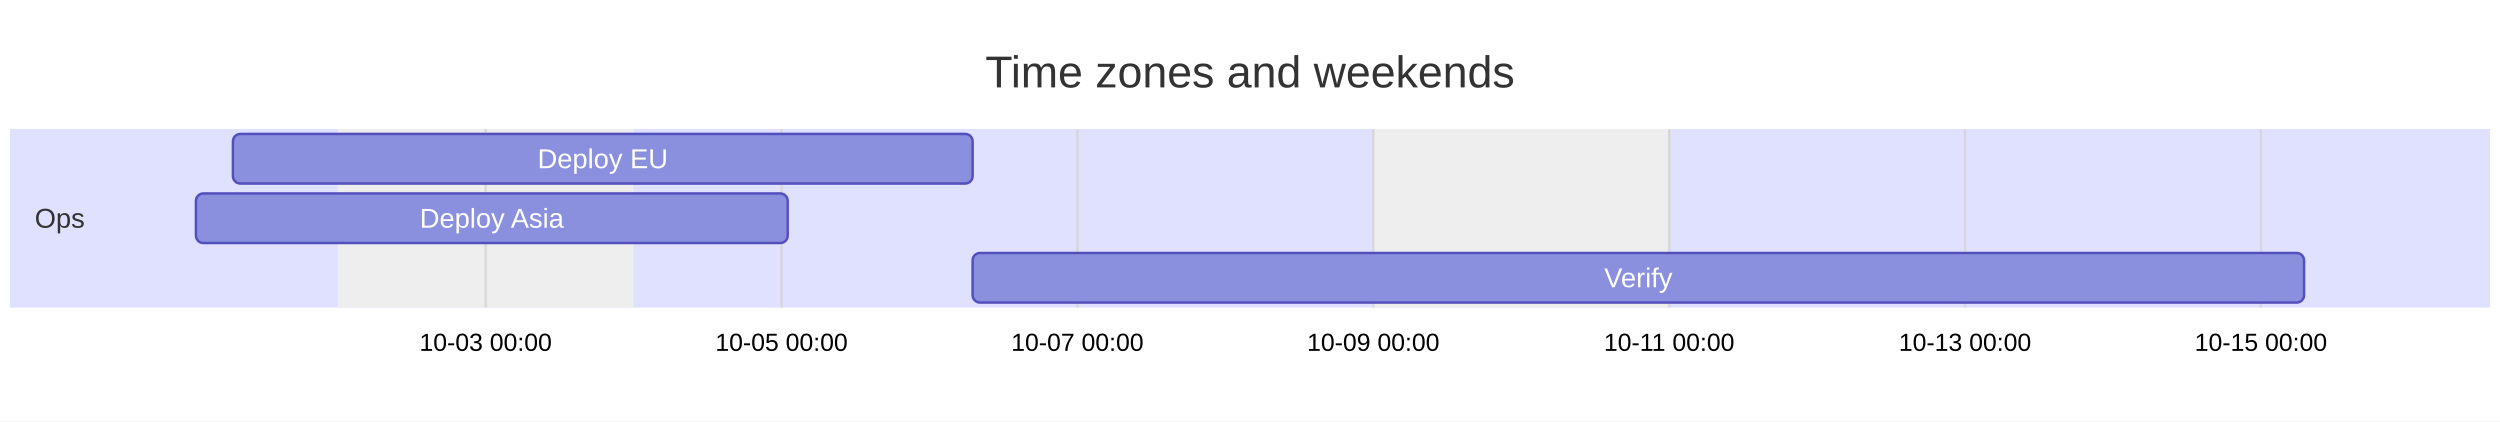
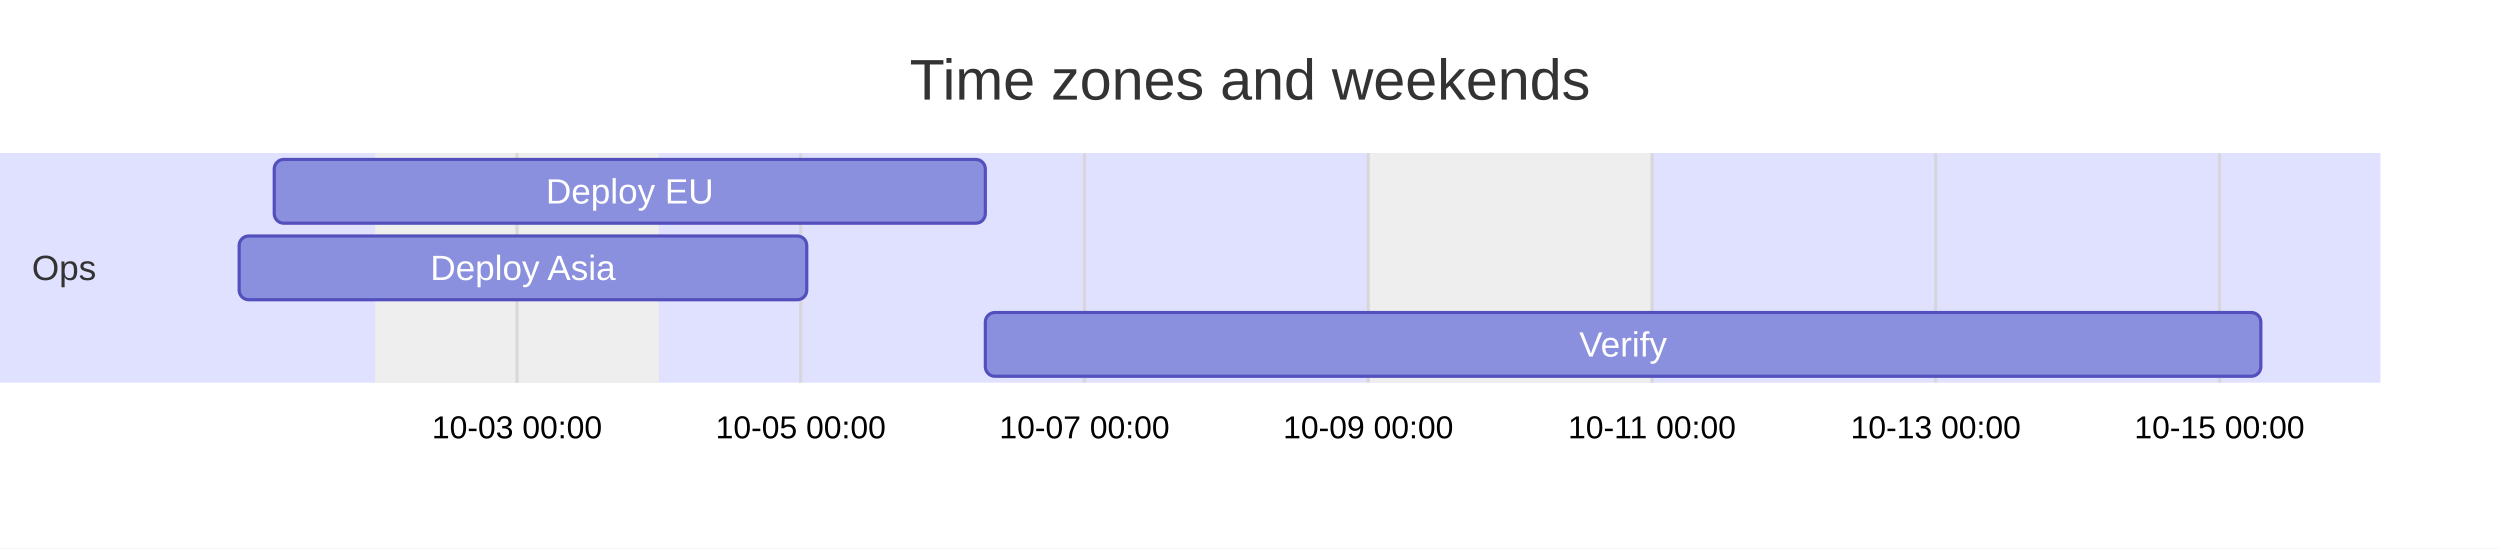
- <svg xmlns="http://www.w3.org/2000/svg" id="mermaid" class="gantt" width="1008" height="170" viewBox="-4 -4 1008 170" role="graphics-document document" aria-roledescription="gantt">
+ <svg xmlns="http://www.w3.org/2000/svg" id="mermaid" class="gantt" width="784" height="172" viewBox="0 0 784 172" role="graphics-document document" aria-roledescription="gantt">
  <style>#mermaid{font-family:"trebuchet ms",verdana,arial,sans-serif;font-size:16px;fill:#333;}#mermaid .sec0,#mermaid .sec2{fill:#6666ff;opacity:0.2;}#mermaid .sec1,#mermaid .sec3{fill:#fff400;opacity:0.2;}#mermaid .stitle{font-size:11px;fill:#333;}#mermaid .grid{stroke:lightgrey;opacity:.8;stroke-width:1px;}#mermaid .tick{font-size:10px;fill:#000;}#mermaid .exr{fill:#eee;stroke:none;}#mermaid .task{fill:#8a90dd;stroke:#534fbc;}#mermaid .done{fill:#d3d3d3;stroke:grey;}#mermaid .active{fill:#bfc7ff;stroke:#534fbc;}#mermaid .crit{fill:#ff8888;stroke:#ff0000;}#mermaid .crit.done{fill:#d3d3d3;stroke:#ff0000;}#mermaid .crit.active{fill:#ff8888;stroke:#ff0000;}#mermaid .tin{fill:#fff;font-size:11px;}#mermaid .tout{fill:#000;font-size:11px;}#mermaid .done+.tin,#mermaid .tin.dk{fill:#000;}#mermaid .today{stroke:red;stroke-width:2px;fill:none;}#mermaid .vert{stroke:navy;stroke-width:4px;}#mermaid .vtx{fill:navy;font-size:11px;}#mermaid .today{stroke:red;stroke-width:2px;}#mermaid .ttl{font-size:18px;}</style>
-   <rect x="-4" y="-4" width="1008" height="170" fill="white" />
-   <rect class="sec0" x="0" y="48" width="1000" height="72" />
+   <rect x="0" y="0" width="784" height="172" fill="white" />
+   <rect class="sec0" x="0" y="48" width="746.5" height="72" />
  <text class="stitle" x="10" y="84" text-anchor="start" dominant-baseline="central">Ops</text>
-   <rect class="exr" x="132.16" y="48" width="119.3" height="72" />
-   <rect class="exr" x="549.71" y="48" width="119.3" height="72" />
-   <line class="grid" x1="191.81" y1="48" x2="191.81" y2="120" />
-   <text class="tick" x="191.81" y="134" text-anchor="middle" dominant-baseline="central">10-03 00:00</text>
-   <line class="grid" x1="311.11" y1="48" x2="311.11" y2="120" />
-   <text class="tick" x="311.11" y="134" text-anchor="middle" dominant-baseline="central">10-05 00:00</text>
-   <line class="grid" x1="430.41" y1="48" x2="430.41" y2="120" />
-   <text class="tick" x="430.41" y="134" text-anchor="middle" dominant-baseline="central">10-07 00:00</text>
-   <line class="grid" x1="549.71" y1="48" x2="549.71" y2="120" />
-   <text class="tick" x="549.71" y="134" text-anchor="middle" dominant-baseline="central">10-09 00:00</text>
-   <line class="grid" x1="669.01" y1="48" x2="669.01" y2="120" />
-   <text class="tick" x="669.01" y="134" text-anchor="middle" dominant-baseline="central">10-11 00:00</text>
-   <line class="grid" x1="788.3" y1="48" x2="788.3" y2="120" />
-   <text class="tick" x="788.3" y="134" text-anchor="middle" dominant-baseline="central">10-13 00:00</text>
-   <line class="grid" x1="907.6" y1="48" x2="907.6" y2="120" />
-   <text class="tick" x="907.6" y="134" text-anchor="middle" dominant-baseline="central">10-15 00:00</text>
-   <rect class="task" x="89.91" y="50" width="298.25" height="20" rx="3" />
-   <text class="tin" x="239.04" y="60" text-anchor="middle" dominant-baseline="central">Deploy EU</text>
-   <rect class="task" x="75" y="74" width="238.6" height="20" rx="3" />
-   <text class="tin" x="194.3" y="84" text-anchor="middle" dominant-baseline="central">Deploy Asia</text>
-   <rect class="task" x="388.16" y="98" width="536.84" height="20" rx="3" />
-   <text class="tin" x="656.58" y="108" text-anchor="middle" dominant-baseline="central">Verify</text>
-   <text class="ttl" x="500" y="25" text-anchor="middle" dominant-baseline="central">Time zones and weekends</text>
+   <rect class="exr" x="117.64" y="48" width="88.98" height="72" />
+   <rect class="exr" x="429.08" y="48" width="88.98" height="72" />
+   <line class="grid" x1="162.13" y1="48" x2="162.13" y2="120" />
+   <text class="tick" x="162.13" y="134" text-anchor="middle" dominant-baseline="central">10-03 00:00</text>
+   <line class="grid" x1="251.11" y1="48" x2="251.11" y2="120" />
+   <text class="tick" x="251.11" y="134" text-anchor="middle" dominant-baseline="central">10-05 00:00</text>
+   <line class="grid" x1="340.09" y1="48" x2="340.09" y2="120" />
+   <text class="tick" x="340.09" y="134" text-anchor="middle" dominant-baseline="central">10-07 00:00</text>
+   <line class="grid" x1="429.08" y1="48" x2="429.08" y2="120" />
+   <text class="tick" x="429.08" y="134" text-anchor="middle" dominant-baseline="central">10-09 00:00</text>
+   <line class="grid" x1="518.06" y1="48" x2="518.06" y2="120" />
+   <text class="tick" x="518.06" y="134" text-anchor="middle" dominant-baseline="central">10-11 00:00</text>
+   <line class="grid" x1="607.04" y1="48" x2="607.04" y2="120" />
+   <text class="tick" x="607.04" y="134" text-anchor="middle" dominant-baseline="central">10-13 00:00</text>
+   <line class="grid" x1="696.02" y1="48" x2="696.02" y2="120" />
+   <text class="tick" x="696.02" y="134" text-anchor="middle" dominant-baseline="central">10-15 00:00</text>
+   <rect class="task" x="86" y="50" width="223" height="20" rx="3" />
+   <text class="tin" x="197.5" y="60" text-anchor="middle" dominant-baseline="central">Deploy EU</text>
+   <rect class="task" x="75" y="74" width="178" height="20" rx="3" />
+   <text class="tin" x="164" y="84" text-anchor="middle" dominant-baseline="central">Deploy Asia</text>
+   <rect class="task" x="309" y="98" width="400" height="20" rx="3" />
+   <text class="tin" x="509" y="108" text-anchor="middle" dominant-baseline="central">Verify</text>
+   <text class="ttl" x="392" y="25" text-anchor="middle" dominant-baseline="central">Time zones and weekends</text>
</svg>
